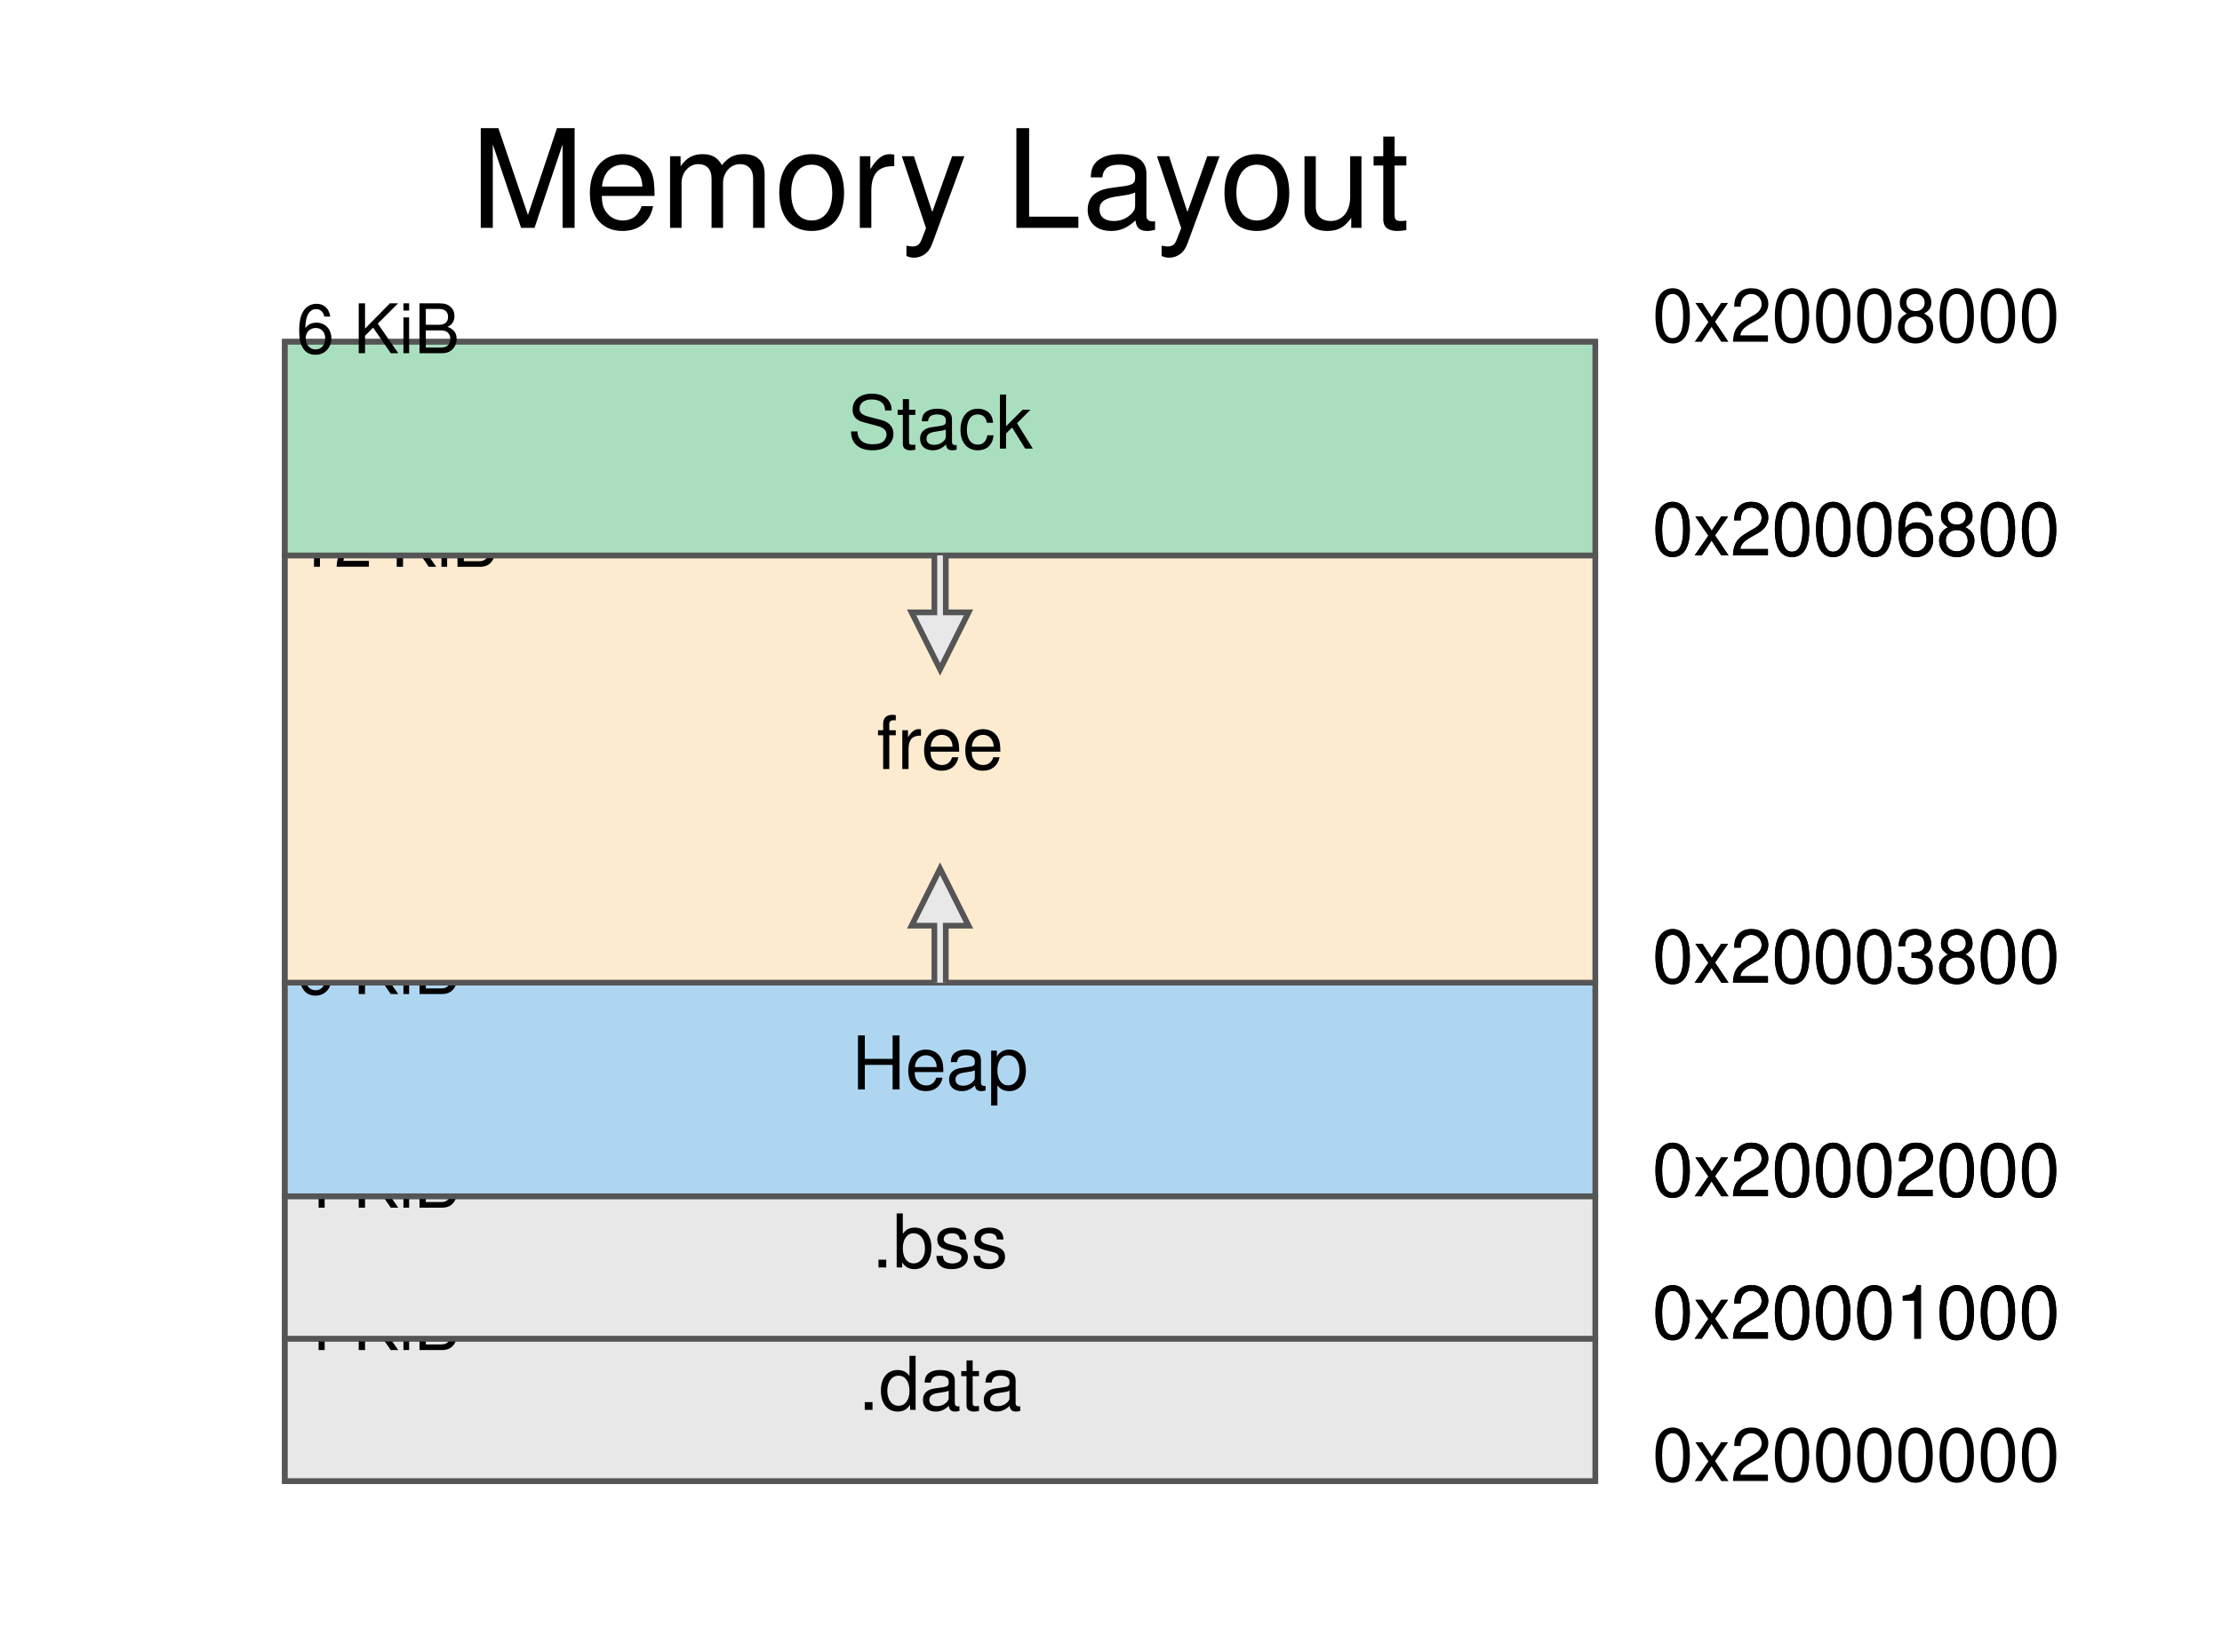
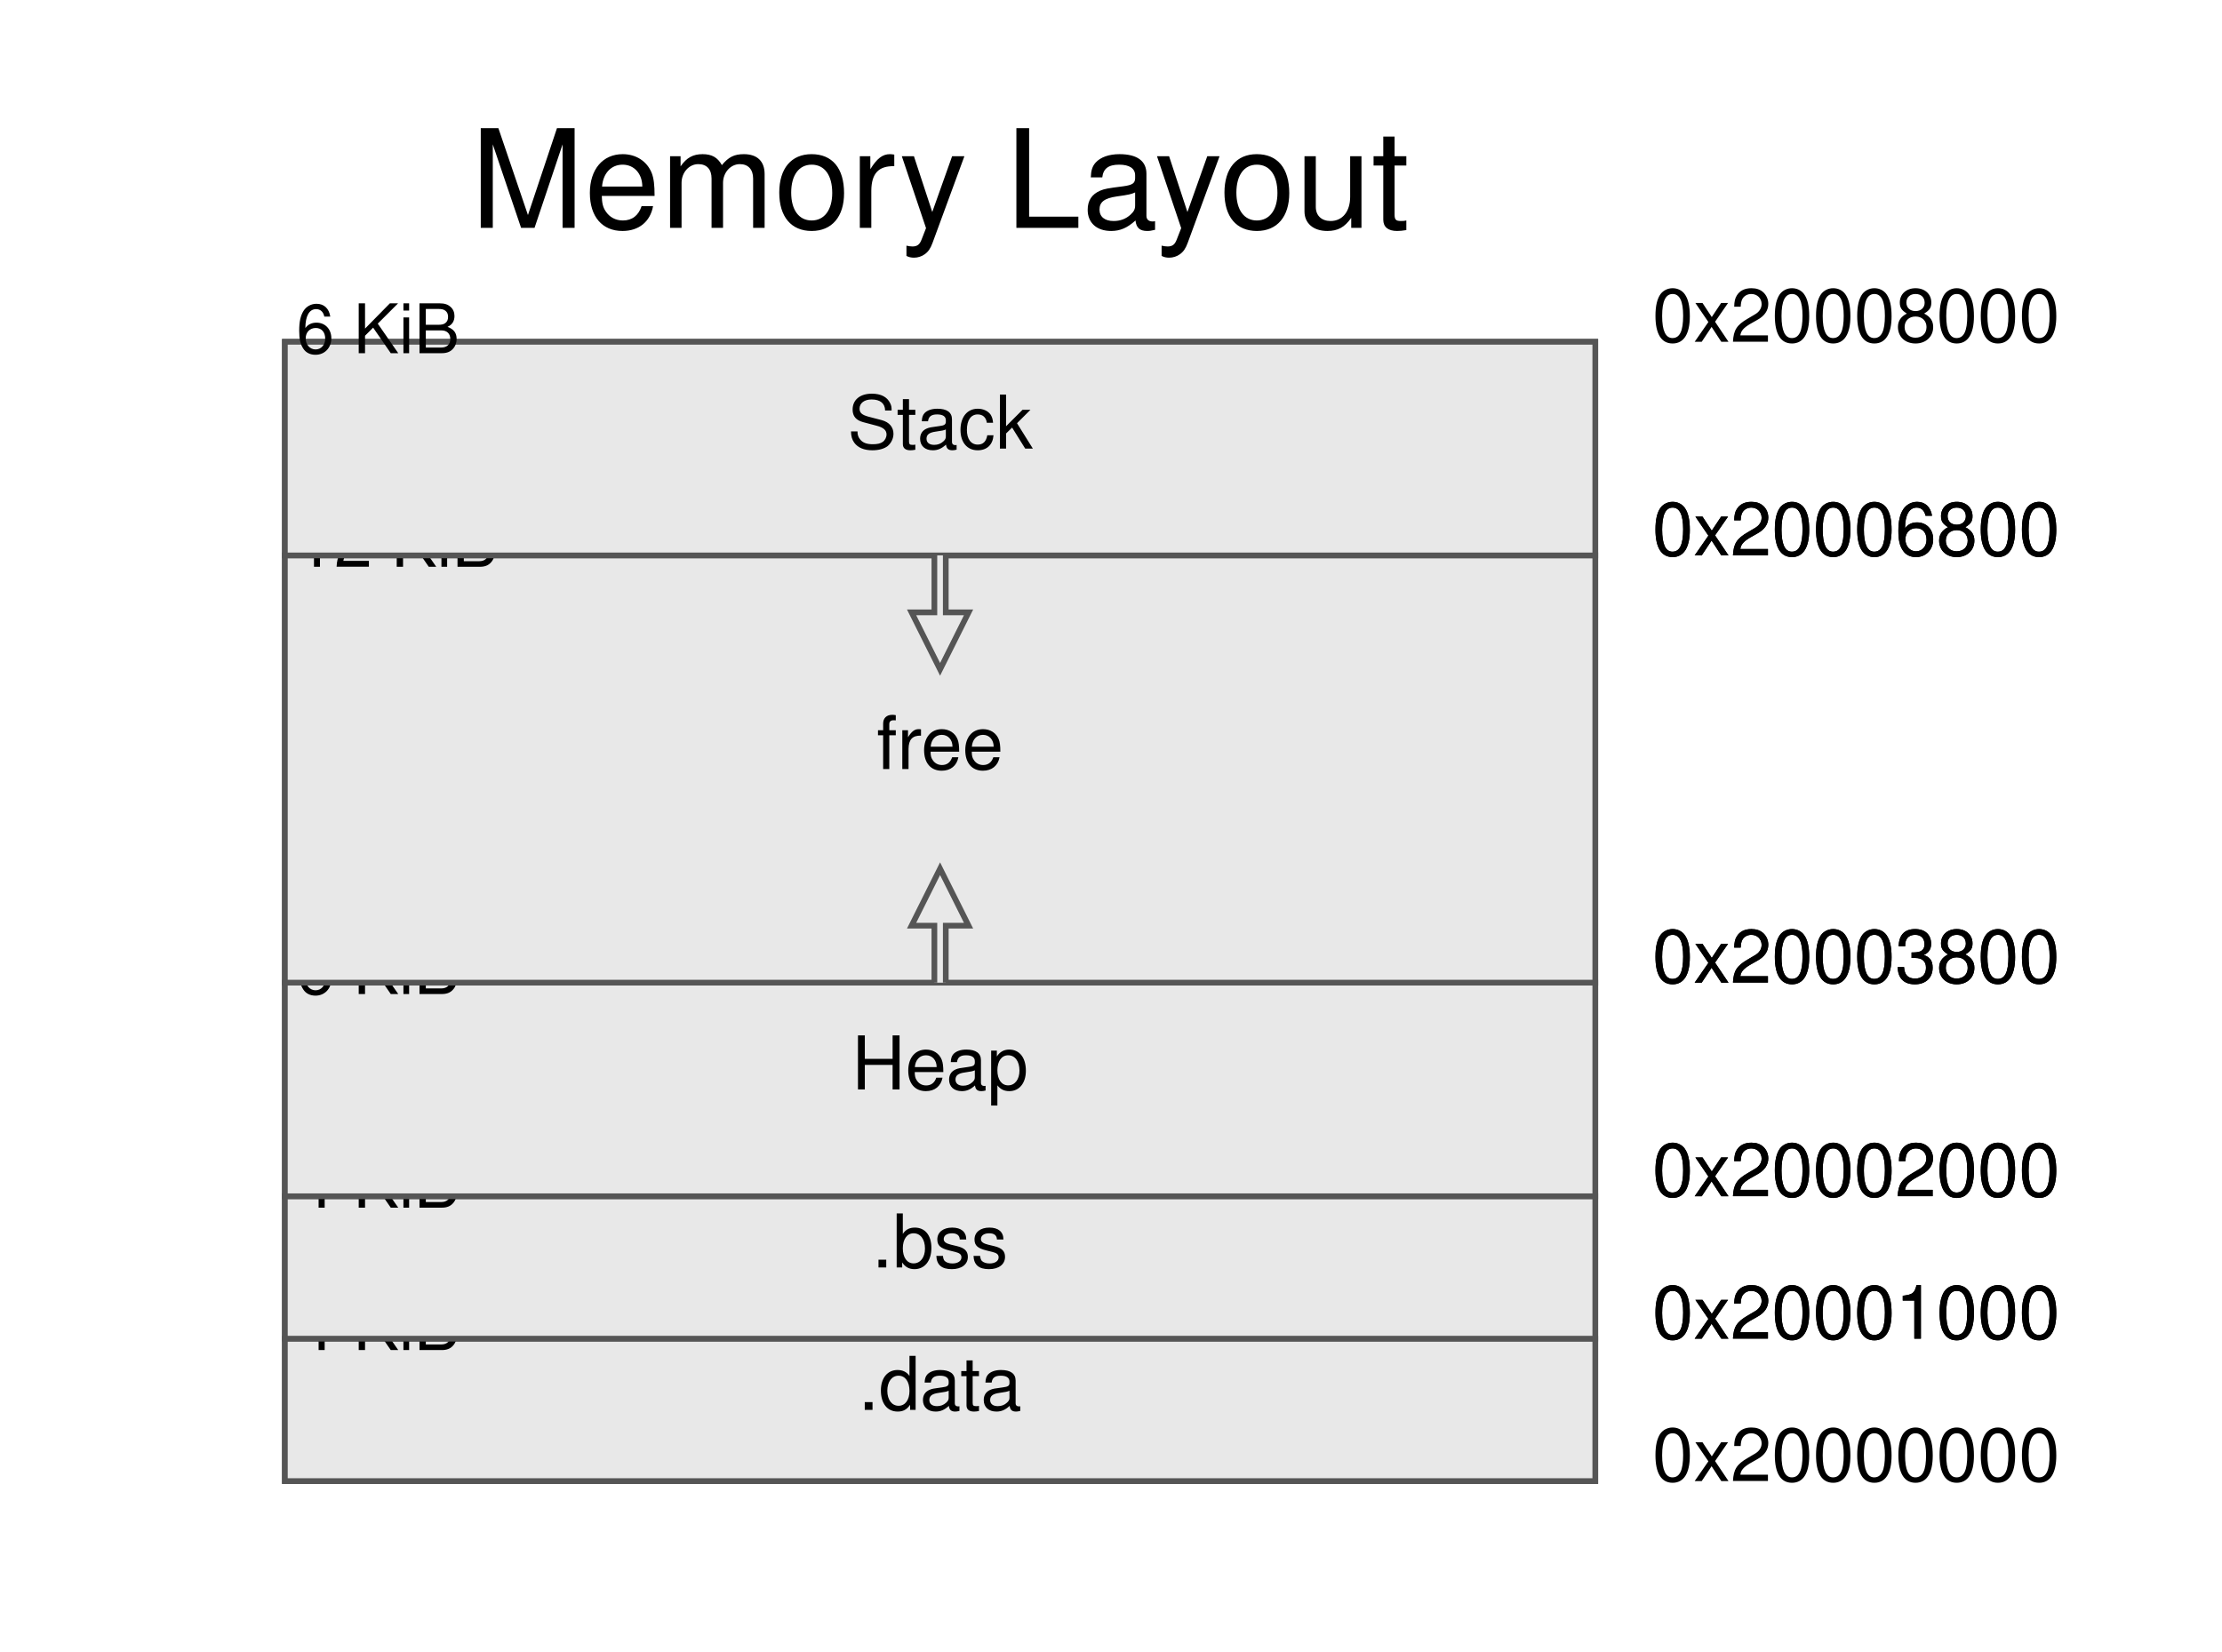
<svg xmlns="http://www.w3.org/2000/svg" width="390" height="290" viewBox="0 0 390 290">
  <rect x="0" y="0" width="390" height="290" fill="#ffffff" />
  <g>
    <text x="115.0" y="-20" stroke="none" fill="#000000" stroke-width="0" font-size="24px" font-weight="normal" font-family="Helvetica" text-anchor="middle" alignment-baseline="middle" transform="translate(50.0,60.0)">Memory Layout</text>
    <g transform="translate(50.0,60.0)">
      <rect x="0" y="0" width="230.0" height="200.0" fill="#ffffff" stroke="#555555" stroke-width="1" />
      <rect x="0" y="175.0" width="230.0" height="25.0" fill="#e8e8e8" stroke="#555555" stroke-width="1" />
      <text x="115.0" y="187.5" stroke="none" fill="#000000" stroke-width="0" font-size="13" font-weight="normal" font-family="Helvetica" text-anchor="middle" alignment-baseline="middle">.data</text>
      <text x="240.0" y="200.0" stroke="none" fill="#000000" stroke-width="0" font-size="13" font-weight="normal" font-family="Helvetica" text-anchor="start" alignment-baseline="middle">0x20000000</text>
      <text x="240.0" y="175.0" stroke="none" fill="#000000" stroke-width="0" font-size="13" font-weight="normal" font-family="Helvetica" text-anchor="start" alignment-baseline="middle">0x20001000</text>
      <text x="2" y="177.0" stroke="none" fill="#000000" stroke-width="0" font-size="12px" font-weight="normal" font-family="Helvetica" text-anchor="start" alignment-baseline="hanging">4 KiB</text>
      <rect x="0" y="150.0" width="230.0" height="25.0" fill="#e8e8e8" stroke="#555555" stroke-width="1" />
      <text x="115.0" y="162.5" stroke="none" fill="#000000" stroke-width="0" font-size="13" font-weight="normal" font-family="Helvetica" text-anchor="middle" alignment-baseline="middle">.bss</text>
      <text x="240.0" y="175.0" stroke="none" fill="#000000" stroke-width="0" font-size="13" font-weight="normal" font-family="Helvetica" text-anchor="start" alignment-baseline="middle">0x20001000</text>
      <text x="240.0" y="150.0" stroke="none" fill="#000000" stroke-width="0" font-size="13" font-weight="normal" font-family="Helvetica" text-anchor="start" alignment-baseline="middle">0x20002000</text>
      <text x="2" y="152.0" stroke="none" fill="#000000" stroke-width="0" font-size="12px" font-weight="normal" font-family="Helvetica" text-anchor="start" alignment-baseline="hanging">4 KiB</text>
-       <rect x="0" y="112.5" width="230.0" height="37.5" fill="#aed6f1" stroke="#555555" stroke-width="1" />
+       <rect x="0" y="112.5" width="230.0" height="37.5" fill="#e8e8e8" stroke="#555555" stroke-width="1" />
      <text x="115.0" y="131.25" stroke="none" fill="#000000" stroke-width="0" font-size="13" font-weight="normal" font-family="Helvetica" text-anchor="middle" alignment-baseline="middle">Heap</text>
      <text x="240.0" y="150.0" stroke="none" fill="#000000" stroke-width="0" font-size="13" font-weight="normal" font-family="Helvetica" text-anchor="start" alignment-baseline="middle">0x20002000</text>
      <text x="240.0" y="112.5" stroke="none" fill="#000000" stroke-width="0" font-size="13" font-weight="normal" font-family="Helvetica" text-anchor="start" alignment-baseline="middle">0x20003800</text>
      <text x="2" y="114.5" stroke="none" fill="#000000" stroke-width="0" font-size="12px" font-weight="normal" font-family="Helvetica" text-anchor="start" alignment-baseline="hanging">6 KiB</text>
-       <rect x="0" y="37.5" width="230.0" height="75.0" fill="#fdebd0" stroke="#555555" stroke-width="1" />
+       <rect x="0" y="37.5" width="230.0" height="75.0" fill="#e8e8e8" stroke="#555555" stroke-width="1" />
      <text x="115.0" y="75.0" stroke="none" fill="#000000" stroke-width="0" font-size="13" font-weight="normal" font-family="Helvetica" text-anchor="middle" alignment-baseline="middle">free</text>
      <text x="240.0" y="112.5" stroke="none" fill="#000000" stroke-width="0" font-size="13" font-weight="normal" font-family="Helvetica" text-anchor="start" alignment-baseline="middle">0x20003800</text>
      <text x="240.0" y="37.5" stroke="none" fill="#000000" stroke-width="0" font-size="13" font-weight="normal" font-family="Helvetica" text-anchor="start" alignment-baseline="middle">0x20006800</text>
      <text x="2" y="39.5" stroke="none" fill="#000000" stroke-width="0" font-size="12px" font-weight="normal" font-family="Helvetica" text-anchor="start" alignment-baseline="hanging">12 KiB</text>
-       <rect x="0" y="0.0" width="230.0" height="37.5" fill="#a9dfbf" stroke="#555555" stroke-width="1" />
+       <rect x="0" y="0.0" width="230.0" height="37.5" fill="#e8e8e8" stroke="#555555" stroke-width="1" />
      <text x="115.0" y="18.75" stroke="none" fill="#000000" stroke-width="0" font-size="13" font-weight="normal" font-family="Helvetica" text-anchor="middle" alignment-baseline="middle">Stack</text>
      <text x="240.0" y="37.5" stroke="none" fill="#000000" stroke-width="0" font-size="13" font-weight="normal" font-family="Helvetica" text-anchor="start" alignment-baseline="middle">0x20006800</text>
      <text x="240.0" y="0.0" stroke="none" fill="#000000" stroke-width="0" font-size="13" font-weight="normal" font-family="Helvetica" text-anchor="start" alignment-baseline="middle">0x20008000</text>
      <text x="2" y="2.0" stroke="none" fill="#000000" stroke-width="0" font-size="12px" font-weight="normal" font-family="Helvetica" text-anchor="start" alignment-baseline="hanging">6 KiB</text>
    </g>
  </g>
  <g>
    <g transform="translate(50.0,60.0)" />
  </g>
  <g>
    <g transform="translate(50.0,60.0)">
      <g />
      <g />
      <g>
        <polyline points="114.0,112.5 114.0,102.5 110.0,102.5 115.0,92.5 120.0,102.5 116.0,102.5 116.0,112.5" stroke="#555555" stroke-width="1" fill="#e8e8e8" />
      </g>
      <g />
      <g>
        <polyline points="114.0,37.5 114.0,47.5 110.0,47.5 115.0,57.5 120.0,47.5 116.0,47.5 116.0,37.5" stroke="#555555" stroke-width="1" fill="#e8e8e8" />
      </g>
    </g>
  </g>
</svg>
